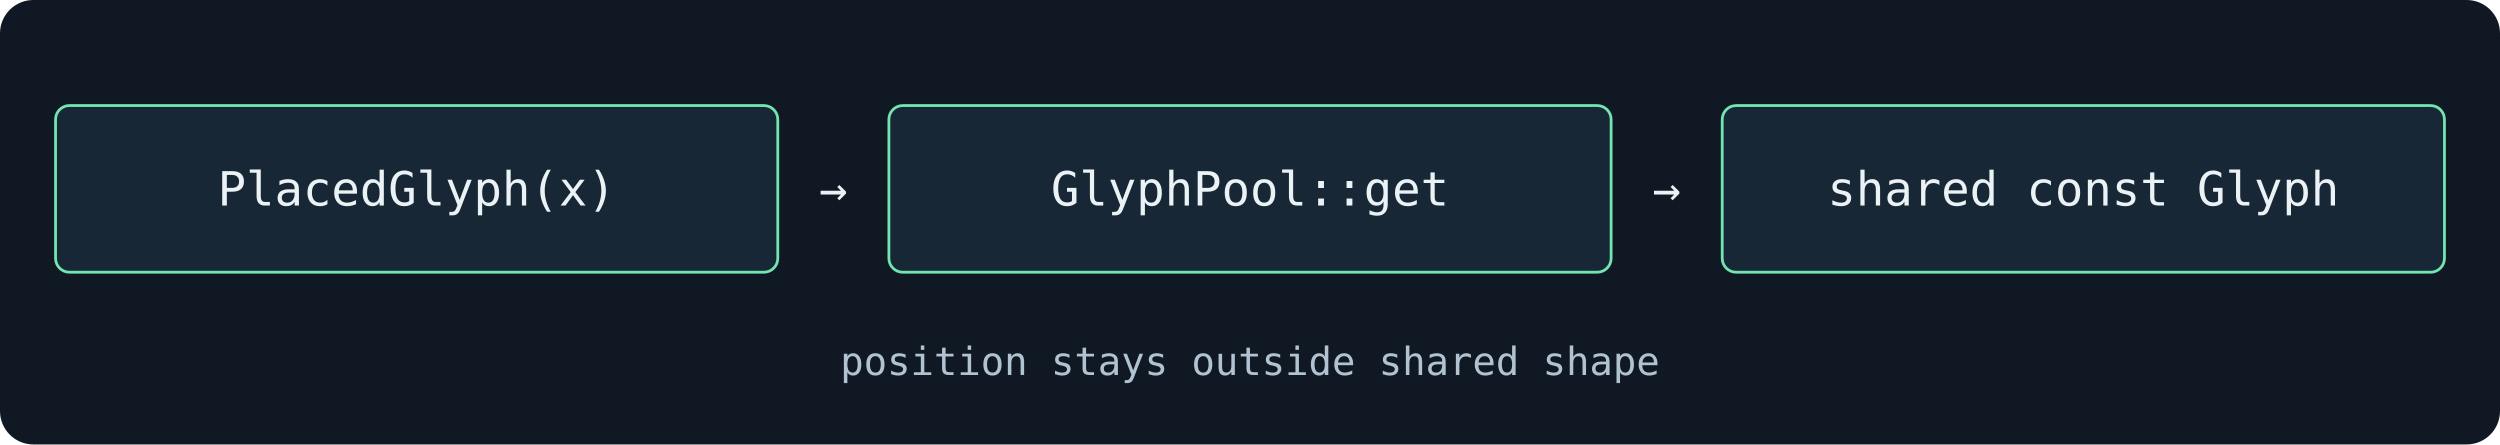
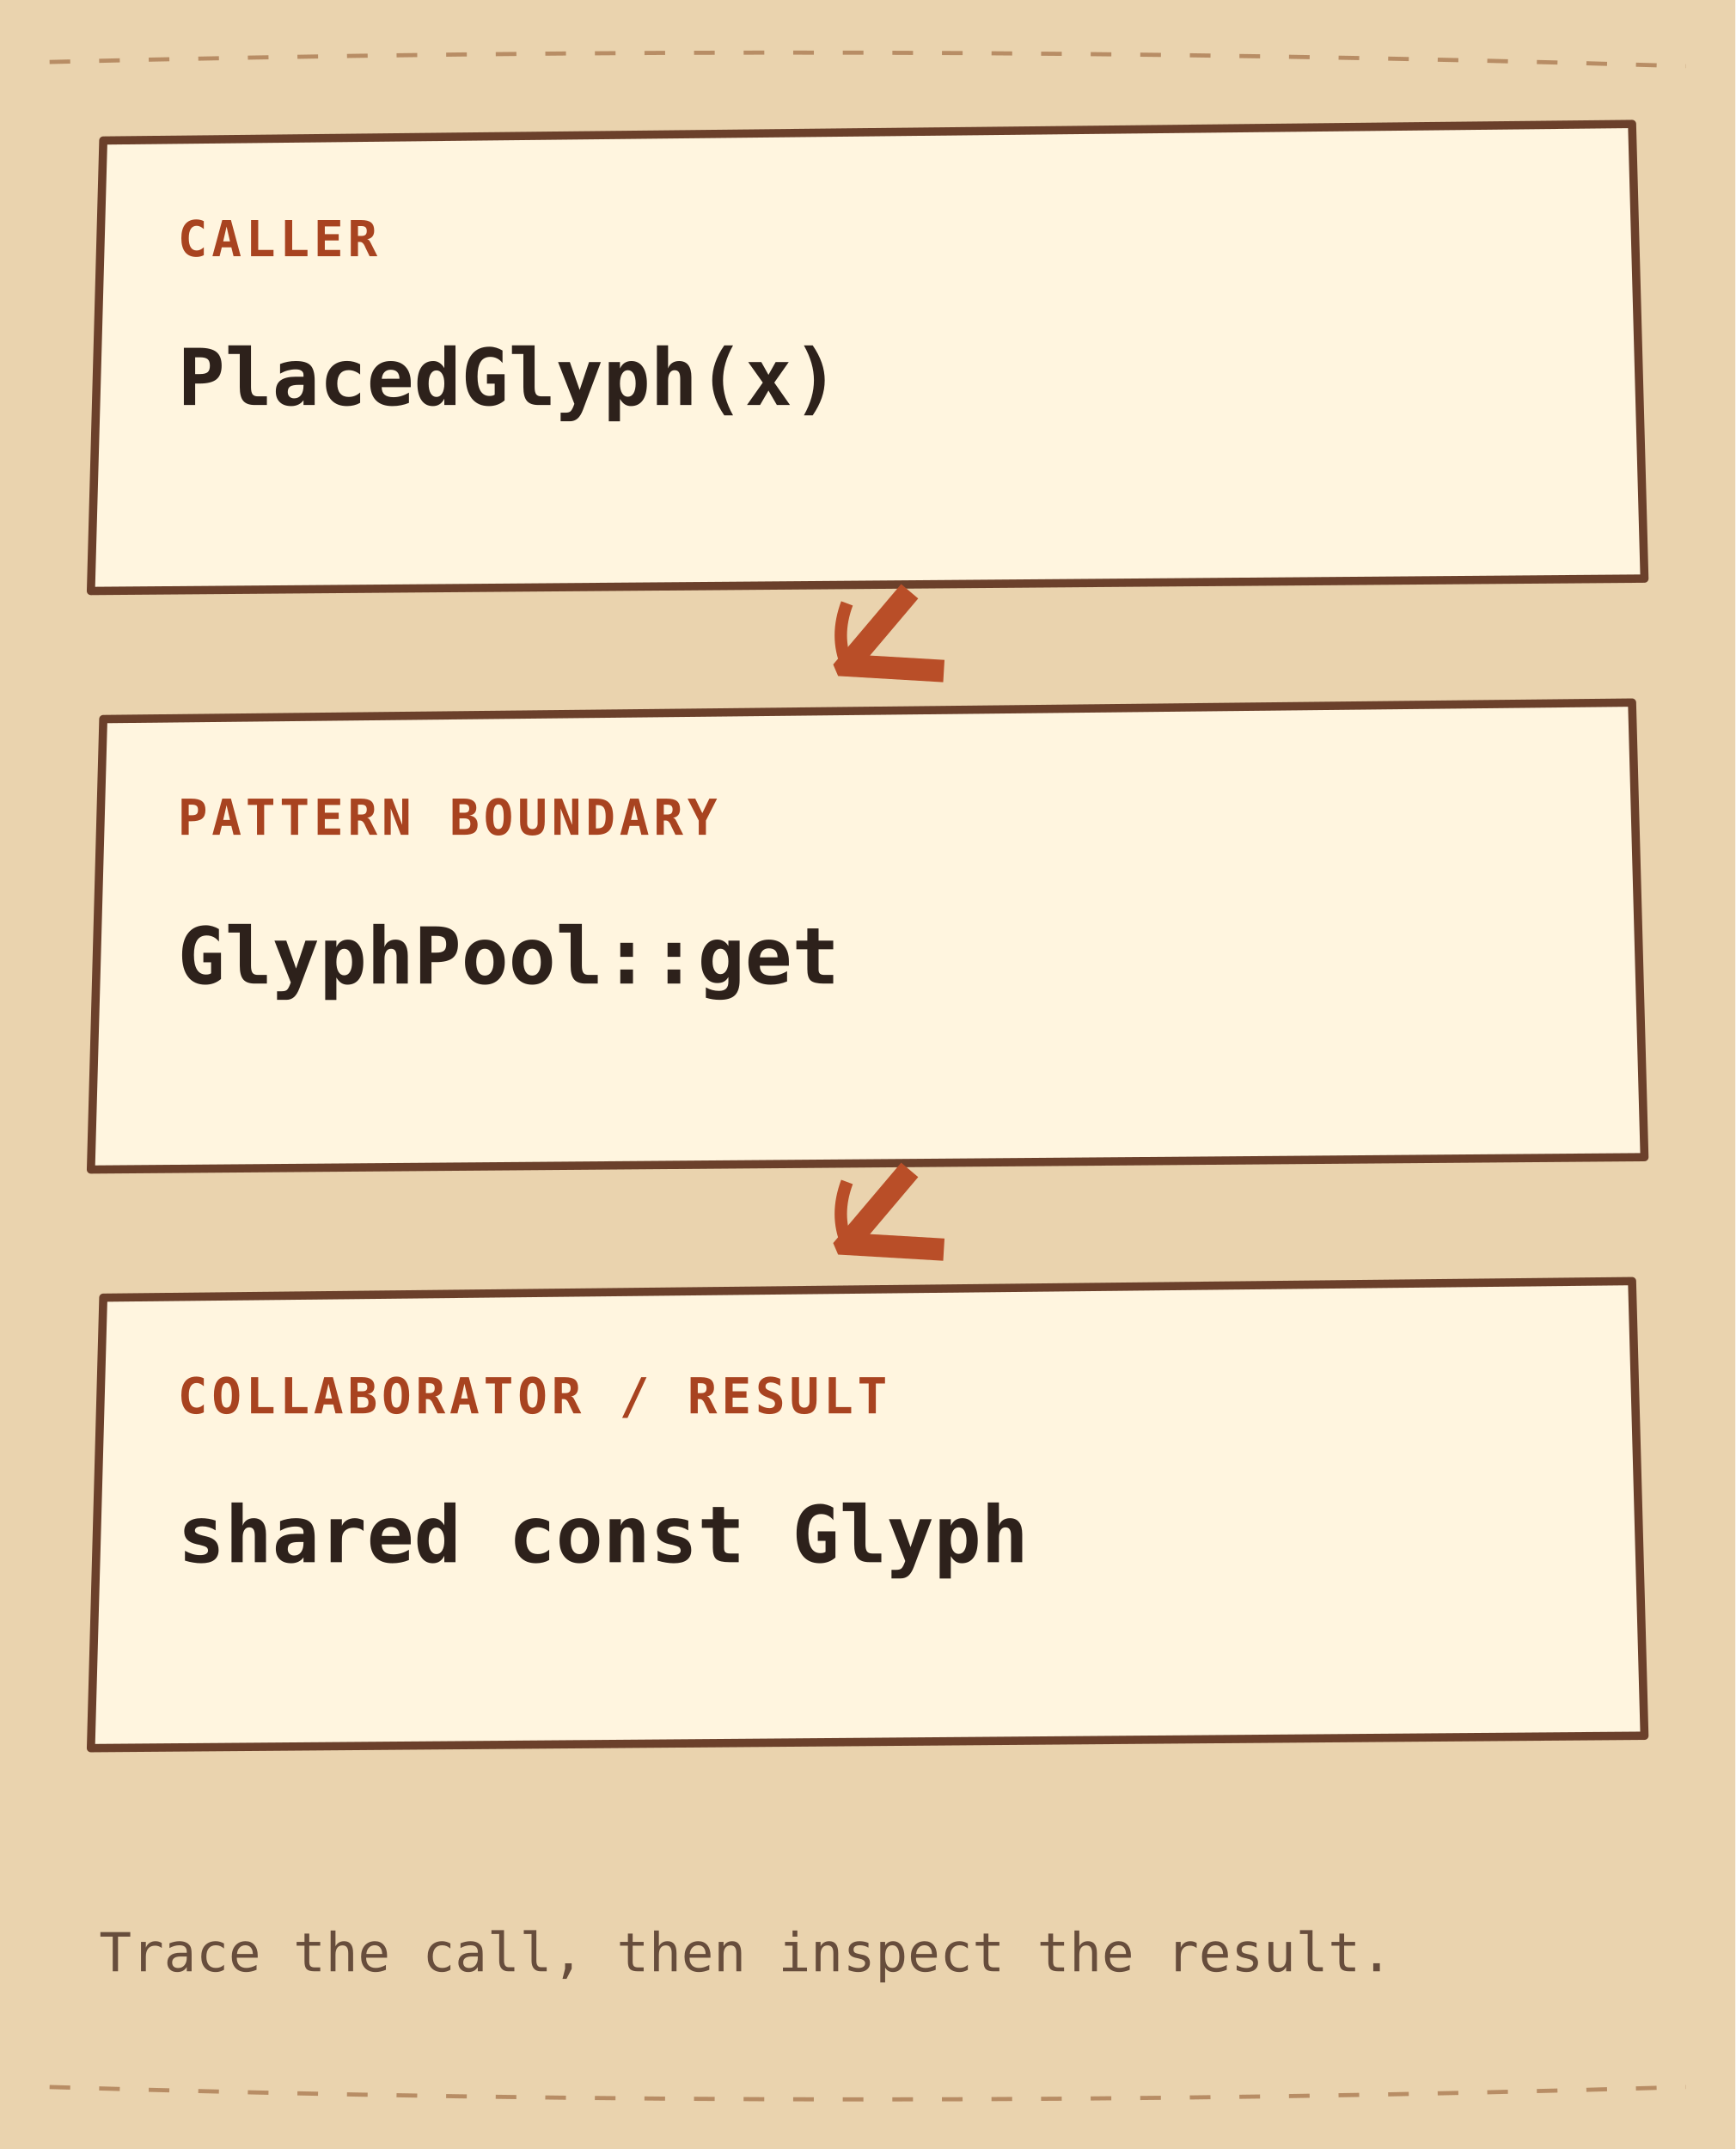
- <svg xmlns="http://www.w3.org/2000/svg" viewBox="0 0 900 160" role="img" aria-labelledby="title desc">
-   <rect width="900" height="160" rx="12" fill="#101923" />
-   <g font-family="monospace" font-size="17" text-anchor="middle" fill="#eaf2f5">
-     <rect x="20" y="38" width="260" height="60" rx="5" fill="#182735" stroke="#73e5b0" />
-     <text x="150" y="74">PlacedGlyph(x)</text>
-     <rect x="320" y="38" width="260" height="60" rx="5" fill="#182735" stroke="#73e5b0" />
-     <text x="450" y="74">GlyphPool::get</text>
-     <rect x="620" y="38" width="260" height="60" rx="5" fill="#182735" stroke="#73e5b0" />
-     <text x="750" y="74">shared const Glyph</text>
-     <text x="300" y="74">→</text>
-     <text x="600" y="74">→</text>
-     <text x="450" y="135" font-size="14" fill="#b1c2d0">position stays outside shared shape</text>
-   </g>
+ <svg xmlns="http://www.w3.org/2000/svg" viewBox="0 0 420 520" role="img" aria-labelledby="title desc">
+   <defs>
+     <marker id="arrow" markerWidth="9" markerHeight="9" refX="4.5" refY="8" orient="auto">
+       <path d="M1 1 L4.5 8 L8 1" fill="none" stroke="#b94e28" stroke-width="1.8" />
+     </marker>
+   </defs>
+   <style>.role{font:700 12px ui-monospace,monospace;letter-spacing:1px;fill:#a84320}.name{font:600 19px ui-monospace,monospace;fill:#2d211b}.note{font:13px ui-monospace,monospace;fill:#674d3c}</style>
+   <rect width="420" height="520" fill="#ead3ae" />
+   <path d="M12 15 Q210 10 408 16 M12 505 Q210 511 408 505" fill="none" stroke="#b88d65" stroke-width="1" stroke-dasharray="5 7" />
+   <path d="M25 34 L395 30 L398 140 L22 143 Z" fill="#fff5df" stroke="#6b402b" stroke-width="2" stroke-linejoin="round" />
+   <text x="43" y="62" class="role">CALLER</text>
+   <text x="43" y="98" class="name">PlacedGlyph(x)</text>
+   <path d="M205 146 q-3 8 0 15" fill="none" stroke="#b94e28" stroke-width="3" marker-end="url(#arrow)" />
+   <path d="M25 174 L395 170 L398 280 L22 283 Z" fill="#fff5df" stroke="#6b402b" stroke-width="2" stroke-linejoin="round" />
+   <text x="43" y="202" class="role">PATTERN BOUNDARY</text>
+   <text x="43" y="238" class="name">GlyphPool::get</text>
+   <path d="M205 286 q-3 8 0 15" fill="none" stroke="#b94e28" stroke-width="3" marker-end="url(#arrow)" />
+   <path d="M25 314 L395 310 L398 420 L22 423 Z" fill="#fff5df" stroke="#6b402b" stroke-width="2" stroke-linejoin="round" />
+   <text x="43" y="342" class="role">COLLABORATOR / RESULT</text>
+   <text x="43" y="378" class="name">shared const Glyph</text>
+   <text x="24" y="477" class="note">Trace the call, then inspect the result.</text>
</svg>
